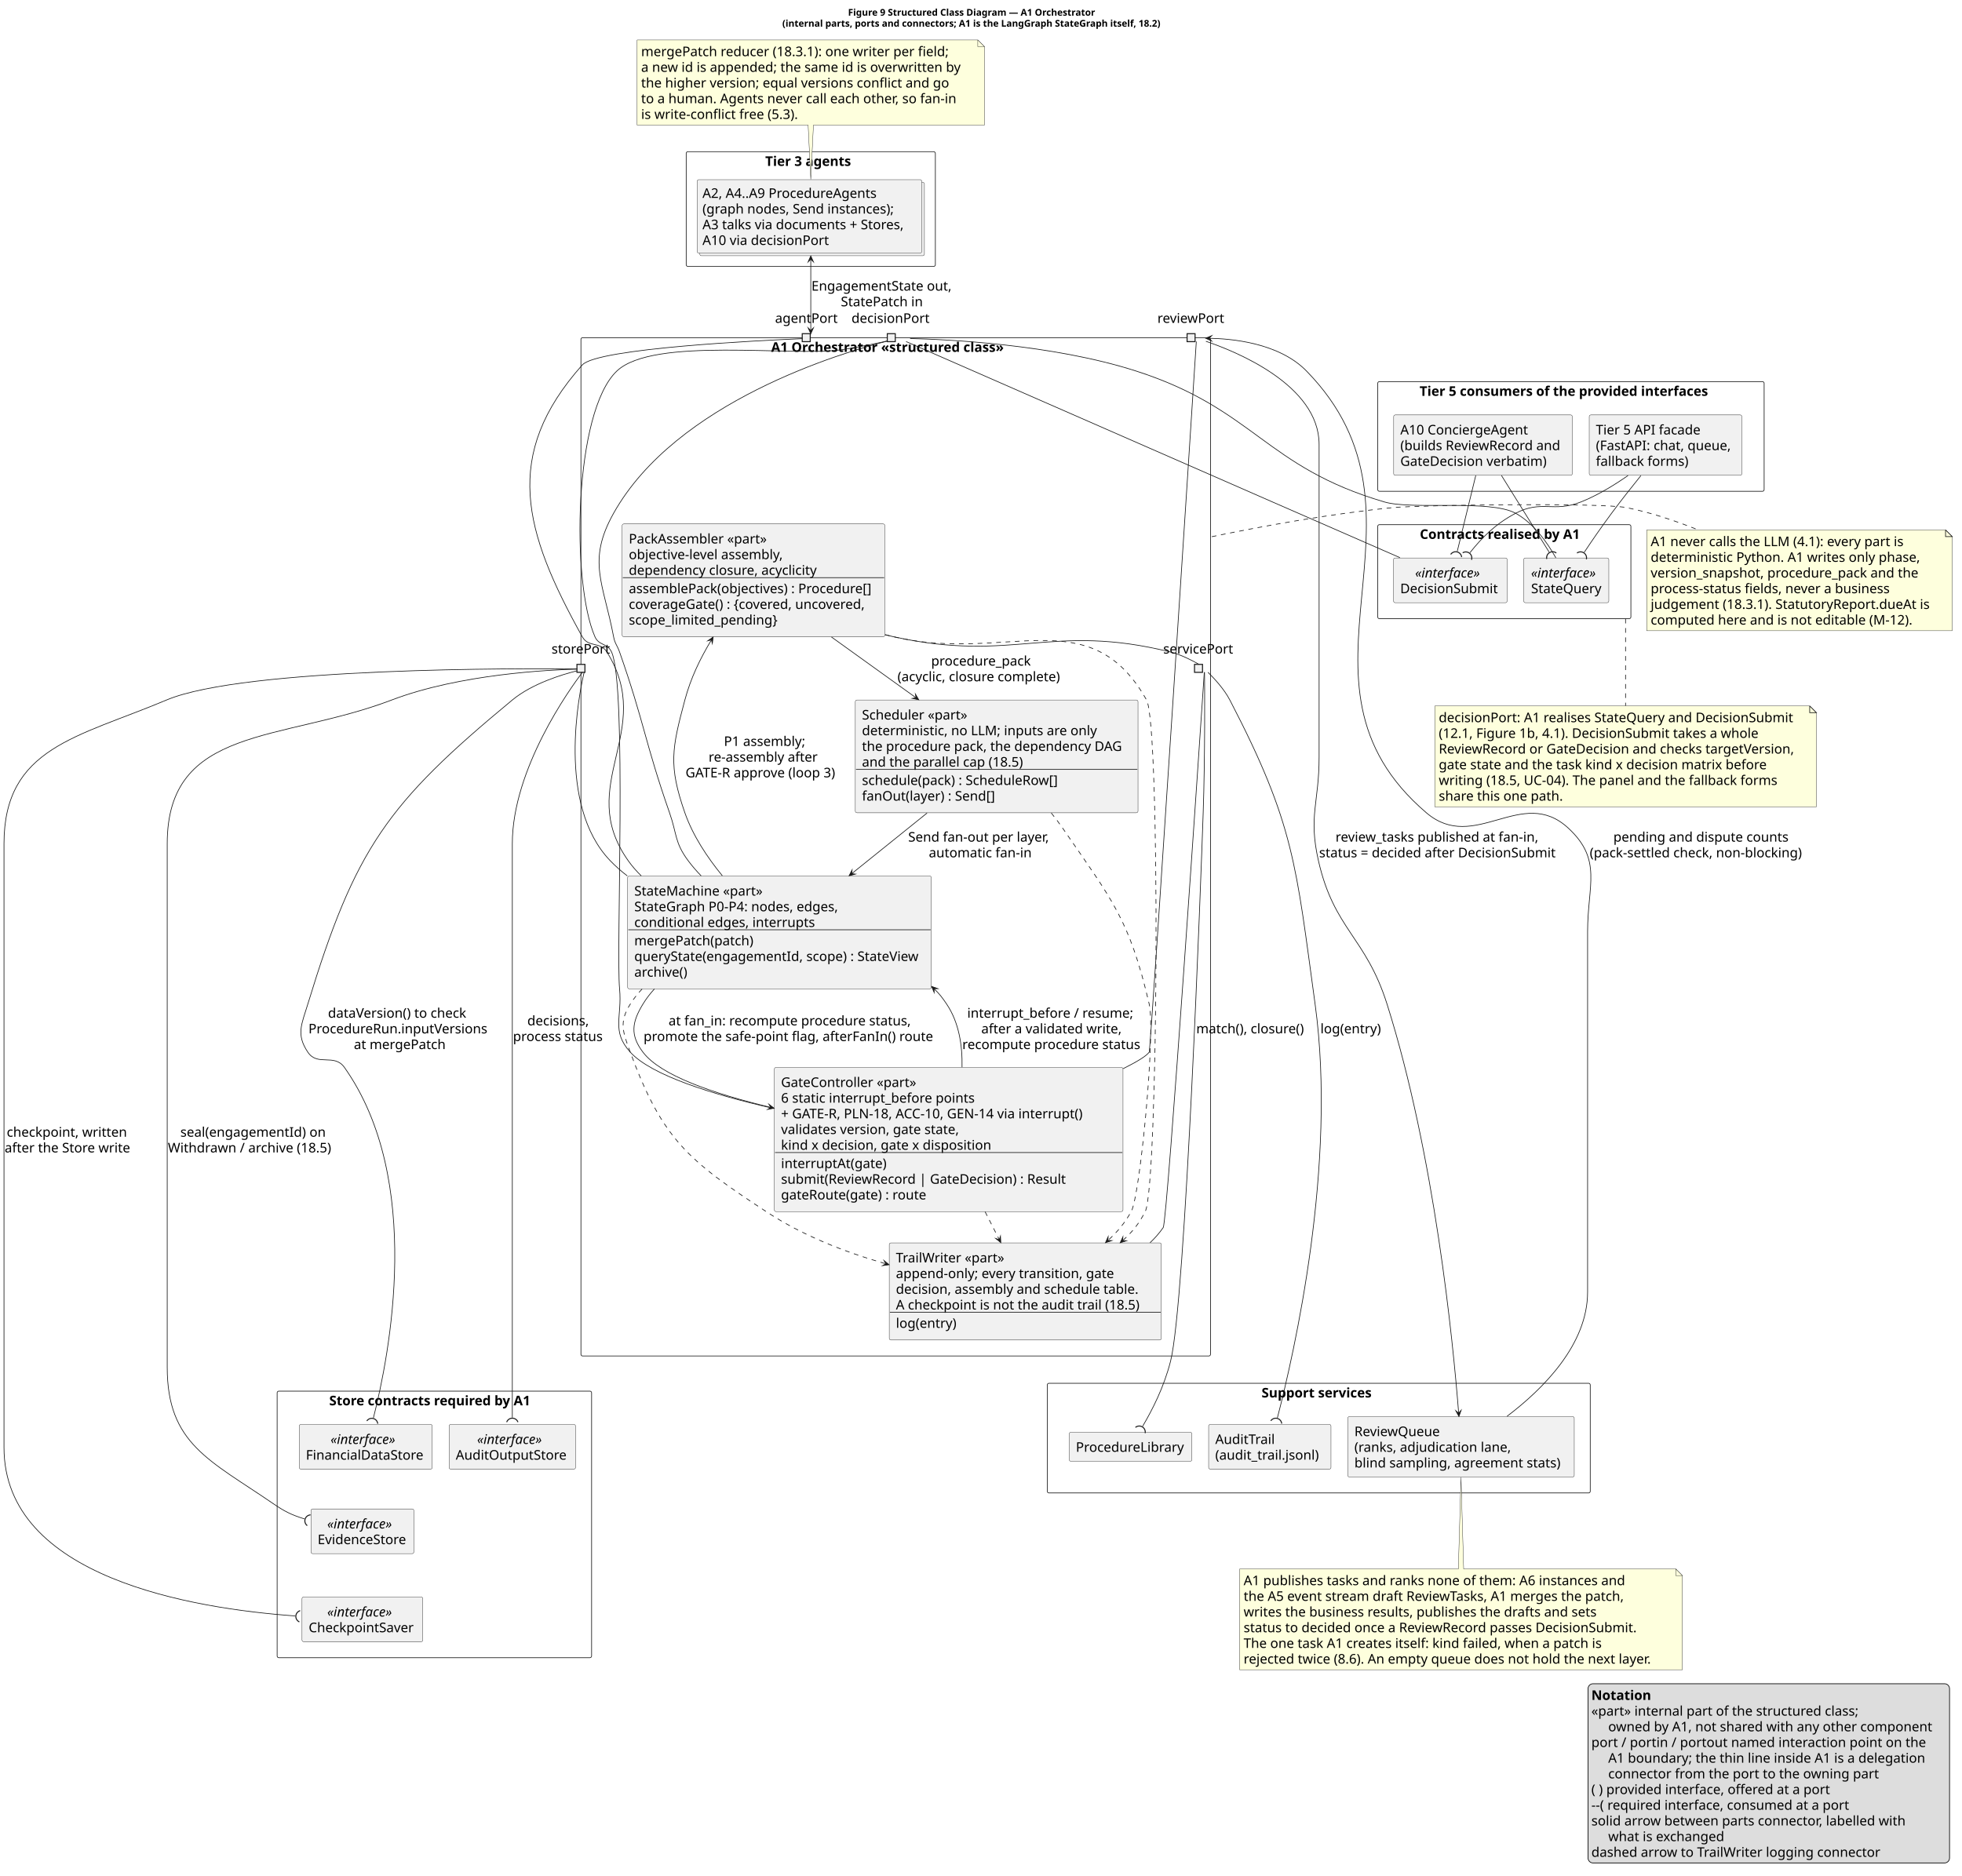
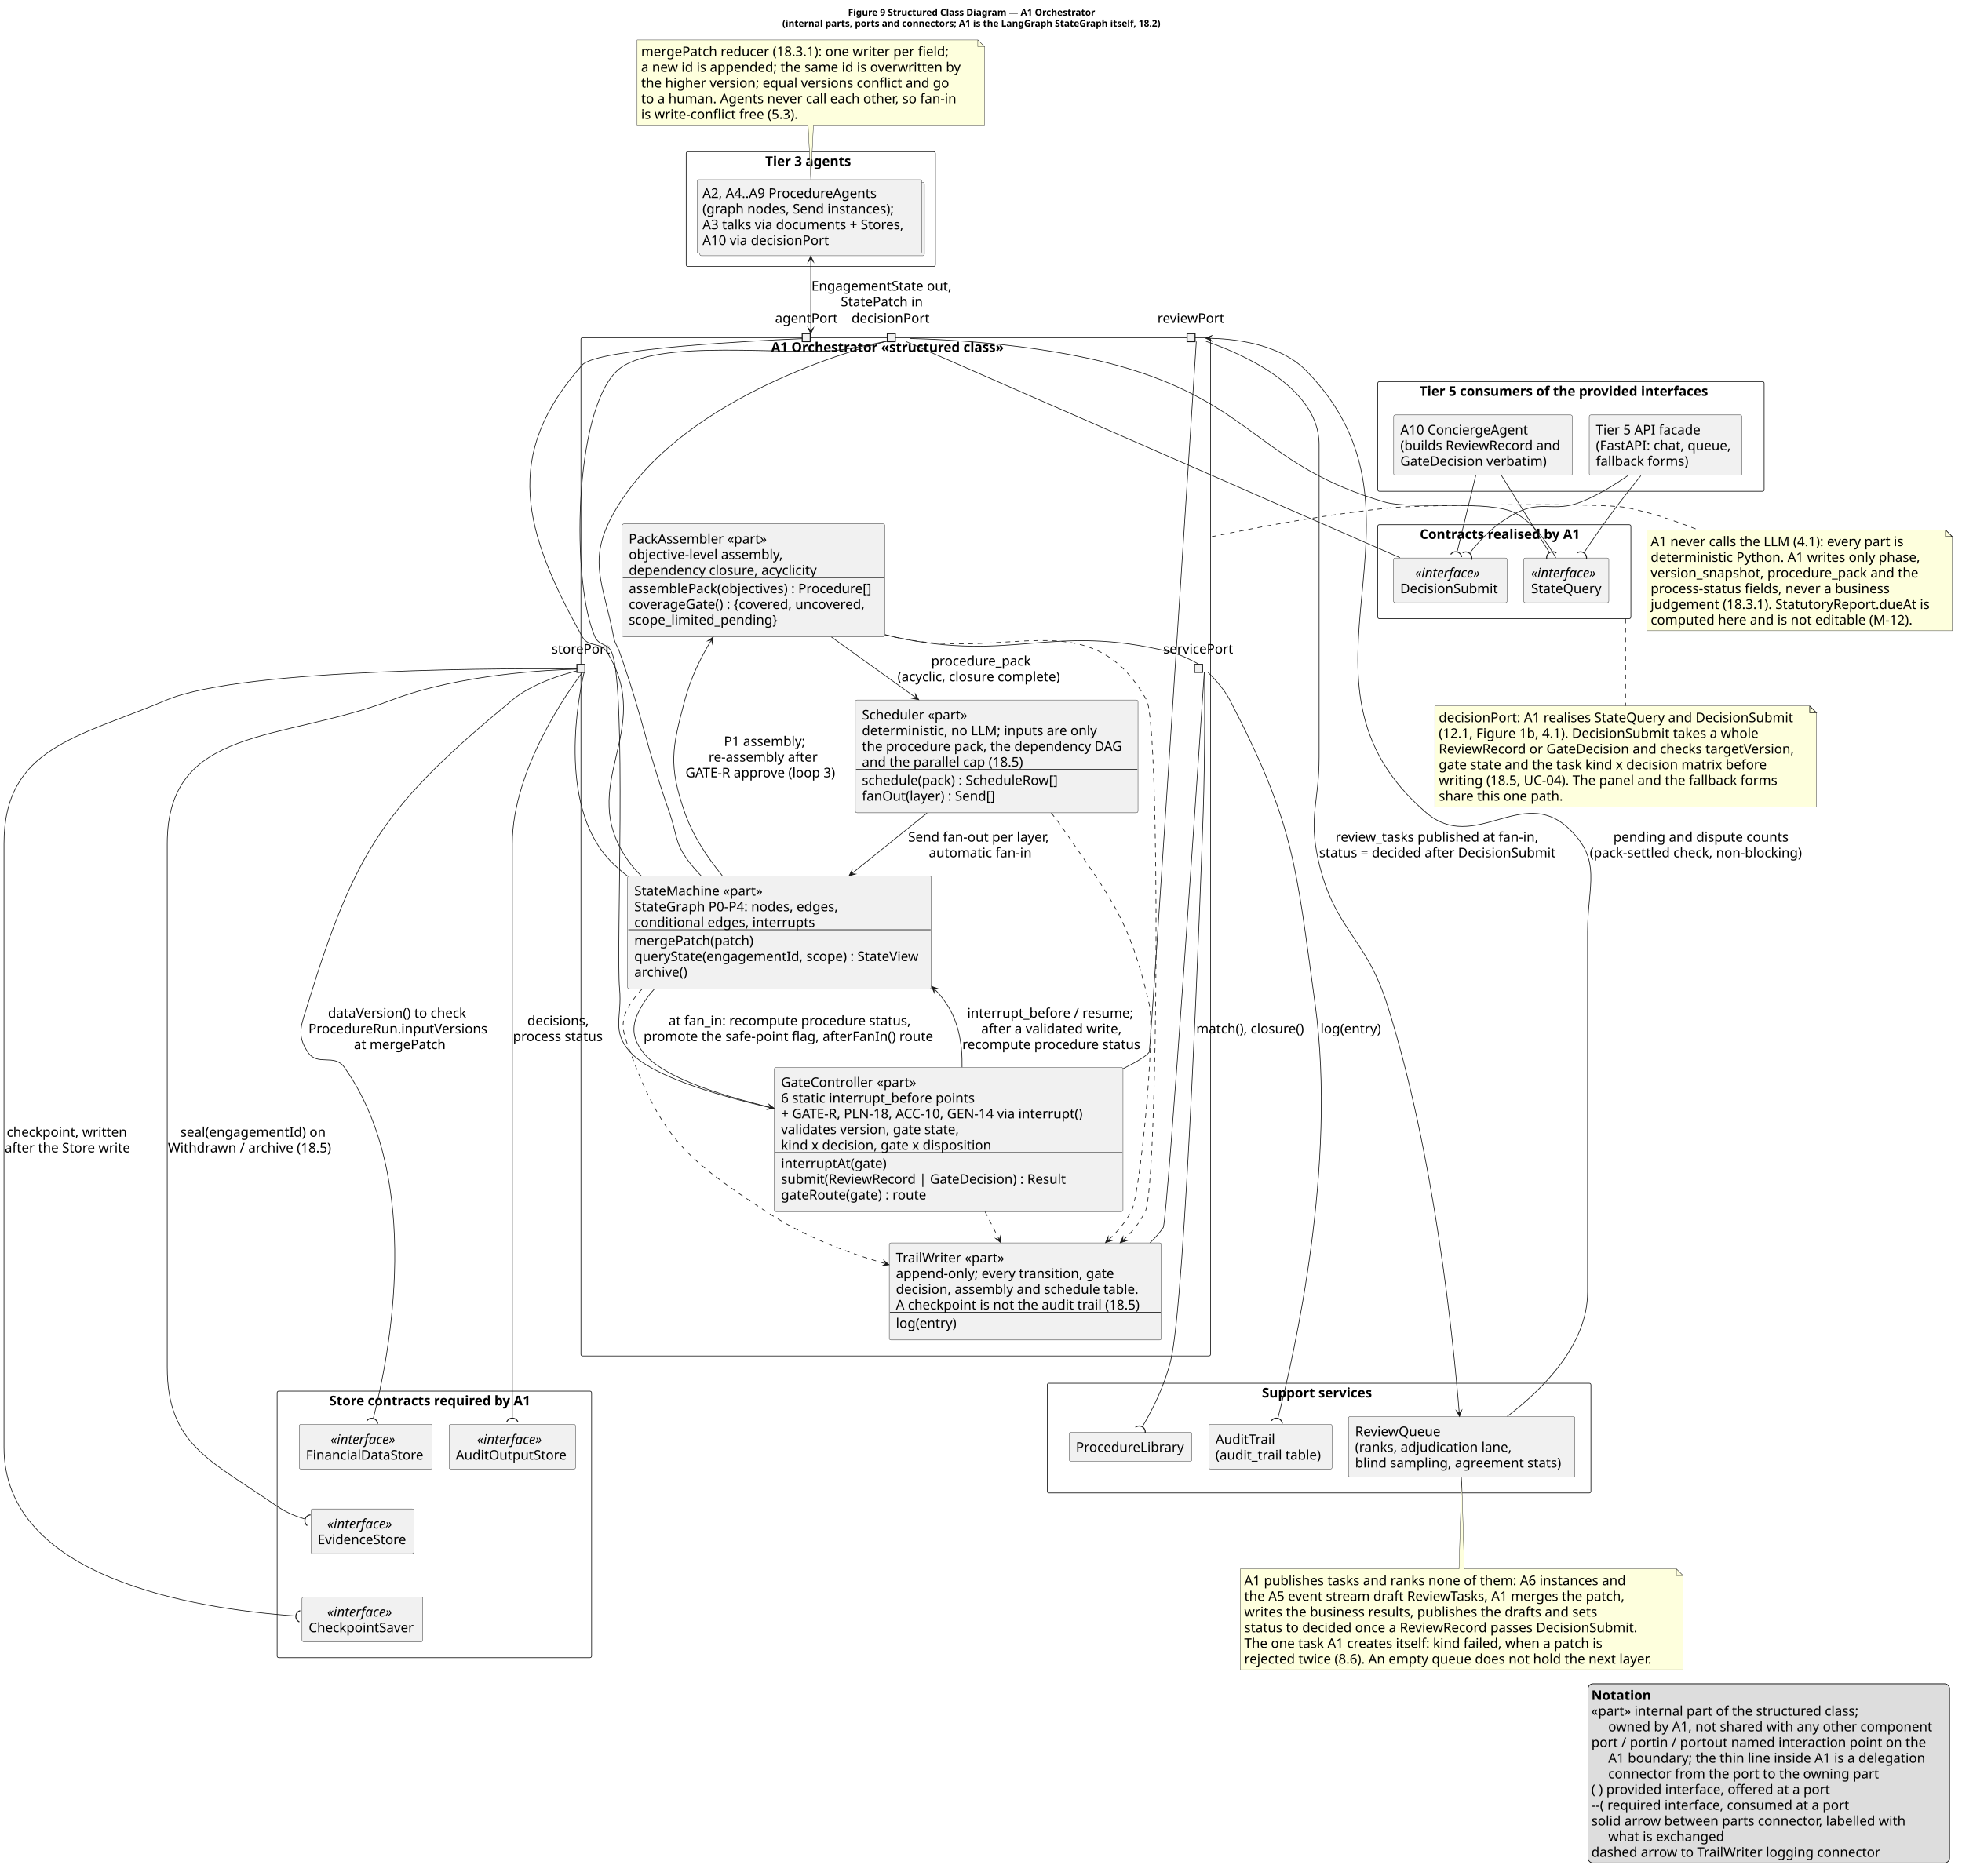
<svg xmlns="http://www.w3.org/2000/svg" version="1.1" data-diagram-type="DESCRIPTION" style="width:2945px;height:2816px;background:#FFFFFF;" width="2945px" height="2816px" viewBox="0 0 2945 2816" zoomAndPan="magnify" preserveAspectRatio="none" contentStyleType="text/css">
  <defs />
  <g font-family="sans-serif" lengthAdjust="spacing">
    <g class="title" data-source-line="1">
      <text x="1272.925" y="23.535" fill="#000" font-size="14" textLength="392.458" font-weight="700">Figure 9  Structured Class Diagram — A1 Orchestrator</text>
      <text x="1174.313" y="40.023" fill="#000" font-size="14" textLength="589.682" font-weight="700">(internal parts, ports and connectors; A1 is the LangGraph StateGraph itself, 18.2)</text>
    </g>
    <g class="cluster" data-qualified-name="T5" id="ent0001" data-source-line="12">
      <rect x="2068" y="572.967" width="580" height="164.66" fill="none" style="stroke:#181818;stroke-width:1;" rx="2.5" ry="2.5" />
      <text x="2130.813" y="594.303" fill="#000" font-size="20" textLength="454.375" font-weight="700">Tier 5 consumers of the provided interfaces</text>
    </g>
    <g class="cluster" data-qualified-name="PROV" id="ent0004" data-source-line="17">
      <rect x="2068" y="787.737" width="380" height="141.11" fill="none" style="stroke:#181818;stroke-width:1;" rx="2.5" ry="2.5" />
      <text x="2131.184" y="809.073" fill="#000" font-size="20" textLength="253.633" font-weight="700">Contracts realised by A1</text>
    </g>
    <g class="cluster" data-qualified-name="T3" id="ent0007" data-source-line="22">
      <rect x="1030" y="227.747" width="374" height="172.22" fill="none" style="stroke:#181818;stroke-width:1;" rx="2.5" ry="2.5" />
      <text x="1148.646" y="249.082" fill="#000" font-size="20" textLength="136.709" font-weight="700">Tier 3 agents</text>
    </g>
    <g class="cluster" data-qualified-name="SV" id="ent0009" data-source-line="26">
-       <rect x="1572" y="2076.827" width="815" height="164.66" fill="none" style="stroke:#181818;stroke-width:1;" rx="2.5" ry="2.5" />
-       <text x="1893.606" y="2098.163" fill="#000" font-size="20" textLength="171.787" font-weight="700">Support services</text>
+       <rect x="1572" y="2076.827" width="816" height="164.66" fill="none" style="stroke:#181818;stroke-width:1;" rx="2.5" ry="2.5" />
+       <text x="1894.106" y="2098.163" fill="#000" font-size="20" textLength="171.787" font-weight="700">Support services</text>
    </g>
    <g class="cluster" data-qualified-name="STO" id="ent0013" data-source-line="32">
      <rect x="416" y="2088.607" width="472" height="400.21" fill="none" style="stroke:#181818;stroke-width:1;" rx="2.5" ry="2.5" />
      <text x="494.178" y="2109.943" fill="#000" font-size="20" textLength="315.645" font-weight="700">Store contracts required by A1</text>
    </g>
    <g class="cluster" data-qualified-name="A1" id="ent0018" data-source-line="40">
      <rect x="872" y="506.967" width="945" height="1528.86" fill="none" style="stroke:#181818;stroke-width:1;" rx="2.5" ry="2.5" />
      <text x="1157.474" y="528.303" fill="#000" font-size="20" textLength="374.053" font-weight="700">A1 Orchestrator   «structured class»</text>
    </g>
    <g class="entity" data-qualified-name="T5.A10" id="ent0002" data-source-line="13">
      <rect x="2091.94" y="622.967" width="268.115" height="90.664" fill="#F1F1F1" style="stroke:#181818;stroke-width:0.5;" rx="2.5" ry="2.5" />
      <text x="2101.94" y="652.303" fill="#000" font-size="20" textLength="200.225">A10 ConciergeAgent</text>
      <text x="2101.94" y="675.857" fill="#000" font-size="20" textLength="248.115">(builds ReviewRecord and</text>
      <text x="2101.94" y="699.412" fill="#000" font-size="20" textLength="225.02">GateDecision verbatim)</text>
    </g>
    <g class="entity" data-qualified-name="T5.API" id="ent0003" data-source-line="14">
      <rect x="2385.46" y="622.967" width="229.082" height="90.664" fill="#F1F1F1" style="stroke:#181818;stroke-width:0.5;" rx="2.5" ry="2.5" />
      <text x="2395.46" y="652.303" fill="#000" font-size="20" textLength="163.418">Tier 5 API facade</text>
      <text x="2395.46" y="675.857" fill="#000" font-size="20" textLength="209.082">(FastAPI: chat, queue,</text>
      <text x="2395.46" y="699.412" fill="#000" font-size="20" textLength="145.049">fallback forms)</text>
    </g>
    <g class="entity" data-qualified-name="PROV.SQ" id="ent0005" data-source-line="18">
      <rect x="2287.13" y="837.737" width="127.742" height="67.109" fill="#F1F1F1" style="stroke:#181818;stroke-width:0.5;" rx="2.5" ry="2.5" />
      <text x="2298.13" y="867.073" fill="#000" font-size="20" textLength="105.742" font-style="italic">«interface»</text>
      <text x="2298.179" y="890.627" fill="#000" font-size="20" textLength="105.645">StateQuery</text>
    </g>
    <g class="entity" data-qualified-name="PROV.DSUB" id="ent0006" data-source-line="19">
      <rect x="2091.74" y="837.737" width="170.527" height="67.109" fill="#F1F1F1" style="stroke:#181818;stroke-width:0.5;" rx="2.5" ry="2.5" />
      <text x="2124.133" y="867.073" fill="#000" font-size="20" textLength="105.742" font-style="italic">«interface»</text>
      <text x="2101.74" y="890.627" fill="#000" font-size="20" textLength="150.527">DecisionSubmit</text>
    </g>
    <g class="entity" data-qualified-name="T3.AG" id="ent0008" data-source-line="23">
      <rect x="1050.41" y="273.747" width="337.172" height="110.219" fill="#F1F1F1" style="stroke:#181818;stroke-width:0.5;" rx="2.5" ry="2.5" />
      <rect x="1046.41" y="269.747" width="337.172" height="110.219" fill="#F1F1F1" style="stroke:#181818;stroke-width:0.5;" rx="2.5" ry="2.5" />
      <text x="1054.41" y="297.083" fill="#000" font-size="20" textLength="275.713">A2, A4..A9 ProcedureAgents</text>
      <text x="1054.41" y="320.637" fill="#000" font-size="20" textLength="297.793">(graph nodes, Send instances);</text>
      <text x="1054.41" y="344.192" fill="#000" font-size="20" textLength="321.172">A3 talks via documents + Stores,</text>
      <text x="1054.41" y="367.747" fill="#000" font-size="20" textLength="198.359">A10 via decisionPort</text>
    </g>
    <g class="entity" data-qualified-name="SV.RQ" id="ent0010" data-source-line="27">
-       <rect x="2023" y="2126.827" width="340" height="90.664" fill="#F1F1F1" style="stroke:#181818;stroke-width:0.5;" rx="2.5" ry="2.5" />
-       <text x="2033" y="2156.163" fill="#000" font-size="20" textLength="129.121">ReviewQueue</text>
-       <text x="2033" y="2179.717" fill="#000" font-size="20" textLength="245.469">(ranks, adjudication lane,</text>
-       <text x="2033" y="2203.272" fill="#000" font-size="20" textLength="320">blind sampling, agreement stats)</text>
+       <rect x="2024" y="2126.827" width="340" height="90.664" fill="#F1F1F1" style="stroke:#181818;stroke-width:0.5;" rx="2.5" ry="2.5" />
+       <text x="2034" y="2156.163" fill="#000" font-size="20" textLength="129.121">ReviewQueue</text>
+       <text x="2034" y="2179.717" fill="#000" font-size="20" textLength="245.469">(ranks, adjudication lane,</text>
+       <text x="2034" y="2203.272" fill="#000" font-size="20" textLength="320">blind sampling, agreement stats)</text>
    </g>
    <g class="entity" data-qualified-name="SV.PL" id="ent0011" data-source-line="28">
      <rect x="1604.93" y="2150.377" width="184.131" height="43.555" fill="#F1F1F1" style="stroke:#181818;stroke-width:0.5;" rx="2.5" ry="2.5" />
      <text x="1614.93" y="2179.713" fill="#000" font-size="20" textLength="164.131">ProcedureLibrary</text>
    </g>
    <g class="entity" data-qualified-name="SV.AT" id="ent0012" data-source-line="29">
-       <rect x="1814.16" y="2138.607" width="183.672" height="67.109" fill="#F1F1F1" style="stroke:#181818;stroke-width:0.5;" rx="2.5" ry="2.5" />
-       <text x="1824.16" y="2167.943" fill="#000" font-size="20" textLength="95.498">AuditTrail</text>
-       <text x="1824.16" y="2191.497" fill="#000" font-size="20" textLength="163.672">(audit_trail.jsonl)</text>
+       <rect x="1814.52" y="2138.607" width="184.951" height="67.109" fill="#F1F1F1" style="stroke:#181818;stroke-width:0.5;" rx="2.5" ry="2.5" />
+       <text x="1824.52" y="2167.943" fill="#000" font-size="20" textLength="95.498">AuditTrail</text>
+       <text x="1824.52" y="2191.497" fill="#000" font-size="20" textLength="164.951">(audit_trail table)</text>
    </g>
    <g class="entity" data-qualified-name="STO.AOS" id="ent0014" data-source-line="33">
      <rect x="674.08" y="2138.607" width="189.834" height="67.109" fill="#F1F1F1" style="stroke:#181818;stroke-width:0.5;" rx="2.5" ry="2.5" />
      <text x="716.126" y="2167.943" fill="#000" font-size="20" textLength="105.742" font-style="italic">«interface»</text>
      <text x="684.08" y="2191.497" fill="#000" font-size="20" textLength="169.834">AuditOutputStore</text>
    </g>
    <g class="entity" data-qualified-name="STO.FDS" id="ent0015" data-source-line="34">
      <rect x="449.18" y="2138.607" width="199.639" height="67.109" fill="#F1F1F1" style="stroke:#181818;stroke-width:0.5;" rx="2.5" ry="2.5" />
      <text x="496.128" y="2167.943" fill="#000" font-size="20" textLength="105.742" font-style="italic">«interface»</text>
      <text x="459.18" y="2191.497" fill="#000" font-size="20" textLength="179.639">FinancialDataStore</text>
    </g>
    <g class="entity" data-qualified-name="STO.ES" id="ent0016" data-source-line="35">
      <rect x="466.82" y="2265.487" width="154.365" height="67.109" fill="#F1F1F1" style="stroke:#181818;stroke-width:0.5;" rx="2.5" ry="2.5" />
      <text x="491.132" y="2294.823" fill="#000" font-size="20" textLength="105.742" font-style="italic">«interface»</text>
      <text x="476.82" y="2318.377" fill="#000" font-size="20" textLength="134.365">EvidenceStore</text>
    </g>
    <g class="entity" data-qualified-name="STO.CKS" id="ent0017" data-source-line="36">
      <rect x="453.32" y="2397.707" width="181.367" height="67.109" fill="#F1F1F1" style="stroke:#181818;stroke-width:0.5;" rx="2.5" ry="2.5" />
      <text x="491.133" y="2427.043" fill="#000" font-size="20" textLength="105.742" font-style="italic">«interface»</text>
      <text x="463.32" y="2450.597" fill="#000" font-size="20" textLength="161.367">CheckpointSaver</text>
    </g>
    <g class="entity" data-qualified-name="A1.decisionPort" id="ent0019" data-source-line="42">
      <text x="1278.113" y="484.748" fill="#000" font-size="20" textLength="119.434">decisionPort</text>
      <rect x="1331.83" y="500.967" width="12" height="12" fill="#F1F1F1" style="stroke:#181818;stroke-width:1.5;" />
    </g>
    <g class="entity" data-qualified-name="A1.agentPort" id="ent0020" data-source-line="43">
      <text x="1163.393" y="484.748" fill="#000" font-size="20" textLength="93.555">agentPort</text>
      <rect x="1204.17" y="500.967" width="12" height="12" fill="#F1F1F1" style="stroke:#181818;stroke-width:1.5;" />
    </g>
    <g class="entity" data-qualified-name="A1.reviewPort" id="ent0021" data-source-line="44">
      <text x="1737.322" y="484.748" fill="#000" font-size="20" textLength="101.016">reviewPort</text>
      <rect x="1781.83" y="500.967" width="12" height="12" fill="#F1F1F1" style="stroke:#181818;stroke-width:1.5;" />
    </g>
    <g class="entity" data-qualified-name="A1.storePort" id="ent0022" data-source-line="45">
      <text x="827.854" y="981.238" fill="#000" font-size="20" textLength="88.291">storePort</text>
      <rect x="866" y="997.457" width="12" height="12" fill="#F1F1F1" style="stroke:#181818;stroke-width:1.5;" />
    </g>
    <g class="entity" data-qualified-name="A1.servicePort" id="ent0023" data-source-line="46">
      <text x="1745.978" y="981.238" fill="#000" font-size="20" textLength="106.045">servicePort</text>
      <rect x="1793" y="997.457" width="12" height="12" fill="#F1F1F1" style="stroke:#181818;stroke-width:1.5;" />
    </g>
    <g class="entity" data-qualified-name="A1.SM" id="ent0024" data-source-line="48">
      <rect x="942.07" y="1315.287" width="455.869" height="169.328" fill="#F1F1F1" style="stroke:#181818;stroke-width:0.5;" rx="2.5" ry="2.5" />
      <text x="952.07" y="1344.623" fill="#000" font-size="20" textLength="207.422">StateMachine   «part»</text>
      <text x="952.07" y="1368.177" fill="#000" font-size="20" textLength="319.707">StateGraph P0-P4: nodes, edges,</text>
      <text x="952.07" y="1391.732" fill="#000" font-size="20" textLength="280.479">conditional edges, interrupts</text>
      <line x1="943.07" y1="1395.951" x2="1396.939" y2="1395.951" style="stroke:#181818;stroke-width:1;" />
      <text x="952.07" y="1419.287" fill="#000" font-size="20" textLength="180.625">mergePatch(patch)</text>
      <text x="952.07" y="1442.841" fill="#000" font-size="20" textLength="435.869">queryState(engagementId, scope) : StateView</text>
      <text x="952.07" y="1466.396" fill="#000" font-size="20" textLength="82.168">archive()</text>
    </g>
    <g class="entity" data-qualified-name="A1.GC" id="ent0025" data-source-line="49">
      <rect x="1162.35" y="1602.617" width="523.291" height="216.438" fill="#F1F1F1" style="stroke:#181818;stroke-width:0.5;" rx="2.5" ry="2.5" />
      <text x="1172.35" y="1631.953" fill="#000" font-size="20" textLength="220.732">GateController   «part»</text>
      <text x="1172.35" y="1655.507" fill="#000" font-size="20" textLength="302.959">6 static interrupt_before points</text>
      <text x="1172.35" y="1679.062" fill="#000" font-size="20" textLength="503.291">+ GATE-R, PLN-18, ACC-10, GEN-14 via interrupt()</text>
      <text x="1172.35" y="1702.617" fill="#000" font-size="20" textLength="276.885">validates version, gate state,</text>
      <text x="1172.35" y="1726.171" fill="#000" font-size="20" textLength="334.912">kind x decision, gate x disposition</text>
      <line x1="1163.35" y1="1730.39" x2="1684.641" y2="1730.39" style="stroke:#181818;stroke-width:1;" />
      <text x="1172.35" y="1753.726" fill="#000" font-size="20" textLength="162.09">interruptAt(gate)</text>
      <text x="1172.35" y="1777.281" fill="#000" font-size="20" textLength="439.414">submit(ReviewRecord | GateDecision) : Result</text>
      <text x="1172.35" y="1800.835" fill="#000" font-size="20" textLength="223.74">gateRoute(gate) : route</text>
    </g>
    <g class="entity" data-qualified-name="A1.PA" id="ent0026" data-source-line="50">
      <rect x="933.84" y="786.627" width="394.326" height="169.328" fill="#F1F1F1" style="stroke:#181818;stroke-width:0.5;" rx="2.5" ry="2.5" />
      <text x="943.84" y="815.963" fill="#000" font-size="20" textLength="224.971">PackAssembler   «part»</text>
      <text x="943.84" y="839.517" fill="#000" font-size="20" textLength="245.596">objective-level assembly,</text>
      <text x="943.84" y="863.072" fill="#000" font-size="20" textLength="293.438">dependency closure, acyclicity</text>
      <line x1="934.84" y1="867.291" x2="1327.166" y2="867.291" style="stroke:#181818;stroke-width:1;" />
      <text x="943.84" y="890.627" fill="#000" font-size="20" textLength="374.326">assemblePack(objectives) : Procedure[]</text>
      <text x="943.84" y="914.181" fill="#000" font-size="20" textLength="365.166">coverageGate() : {covered, uncovered,</text>
      <text x="943.84" y="937.736" fill="#000" font-size="20" textLength="229.58">scope_limited_pending}</text>
    </g>
    <g class="entity" data-qualified-name="A1.SCH" id="ent0027" data-source-line="51">
      <rect x="1283.84" y="1050.957" width="424.316" height="169.328" fill="#F1F1F1" style="stroke:#181818;stroke-width:0.5;" rx="2.5" ry="2.5" />
      <text x="1293.84" y="1080.293" fill="#000" font-size="20" textLength="173.916">Scheduler   «part»</text>
      <text x="1293.84" y="1103.847" fill="#000" font-size="20" textLength="366.602">deterministic, no LLM; inputs are only</text>
      <text x="1293.84" y="1127.402" fill="#000" font-size="20" textLength="404.316">the procedure pack, the dependency DAG</text>
      <text x="1293.84" y="1150.957" fill="#000" font-size="20" textLength="254.893">and the parallel cap (18.5)</text>
      <line x1="1284.84" y1="1155.175" x2="1707.156" y2="1155.175" style="stroke:#181818;stroke-width:1;" />
      <text x="1293.84" y="1178.511" fill="#000" font-size="20" textLength="303.32">schedule(pack) : ScheduleRow[]</text>
      <text x="1293.84" y="1202.066" fill="#000" font-size="20" textLength="204.756">fanOut(layer) : Send[]</text>
    </g>
    <g class="entity" data-qualified-name="A1.TW" id="ent0028" data-source-line="52">
      <rect x="1334.79" y="1866.047" width="408.418" height="145.773" fill="#F1F1F1" style="stroke:#181818;stroke-width:0.5;" rx="2.5" ry="2.5" />
      <text x="1344.79" y="1895.383" fill="#000" font-size="20" textLength="180.557">TrailWriter   «part»</text>
      <text x="1344.79" y="1918.937" fill="#000" font-size="20" textLength="342.969">append-only; every transition, gate</text>
      <text x="1344.79" y="1942.492" fill="#000" font-size="20" textLength="378.467">decision, assembly and schedule table.</text>
      <text x="1344.79" y="1966.047" fill="#000" font-size="20" textLength="388.418">A checkpoint is not the audit trail (18.5)</text>
      <line x1="1335.79" y1="1970.265" x2="1742.208" y2="1970.265" style="stroke:#181818;stroke-width:1;" />
      <text x="1344.79" y="1993.601" fill="#000" font-size="20" textLength="93.213">log(entry)</text>
    </g>
    <g class="entity" data-qualified-name="GMN60" id="ent0061" data-source-line="98">
      <path d="M2471.7,795.627 L2471.7,946.955 L2930.307,946.955 L2930.307,805.627 L2920.307,795.627 L2471.7,795.627" style="stroke:#181818;stroke-width:0.5;" fill="#FEFFDD" />
      <path d="M2920.307,795.627 L2920.307,805.627 L2930.307,805.627 L2920.307,795.627" style="stroke:#181818;stroke-width:1;" fill="#FEFFDD" />
      <text x="2477.7" y="819.963" fill="#000" font-size="20" textLength="400.439">A1 never calls the LLM (4.1): every part is</text>
      <text x="2477.7" y="843.517" fill="#000" font-size="20" textLength="420.225">deterministic Python. A1 writes only phase,</text>
      <text x="2477.7" y="867.072" fill="#000" font-size="20" textLength="415.693">version_snapshot, procedure_pack and the</text>
      <text x="2477.7" y="890.627" fill="#000" font-size="20" textLength="378.896">process-status fields, never a business</text>
      <text x="2477.7" y="914.181" fill="#000" font-size="20" textLength="437.607">judgement (18.3.1). StatutoryReport.dueAt is</text>
      <text x="2477.7" y="937.736" fill="#000" font-size="20" textLength="413.438">computed here and is not editable (M-12).</text>
    </g>
    <g class="entity" data-qualified-name="GMN63" id="ent0064" data-source-line="107">
      <path d="M956.32,59.977 L956.32,187.75 A0,0 0 0 0 956.32,187.75 L1213,187.75 L1217,269.317 L1221,187.75 L1477.681,187.75 A0,0 0 0 0 1477.681,187.75 L1477.681,69.977 L1467.681,59.977 L956.32,59.977 A0,0 0 0 0 956.32,59.977" style="stroke:#181818;stroke-width:0.5;" fill="#FEFFDD" />
      <path d="M1467.681,59.977 L1467.681,69.977 L1477.681,69.977 L1467.681,59.977" style="stroke:#181818;stroke-width:0.5;" fill="#FEFFDD" />
      <text x="962.32" y="84.313" fill="#000" font-size="20" textLength="481.201">mergePatch reducer (18.3.1): one writer per field;</text>
      <text x="962.32" y="107.867" fill="#000" font-size="20" textLength="499.385">a new id is appended; the same id is overwritten by</text>
      <text x="962.32" y="131.422" fill="#000" font-size="20" textLength="480.313">the higher version; equal versions conflict and go</text>
      <text x="962.32" y="154.977" fill="#000" font-size="20" textLength="500.361">to a human. Agents never call each other, so fan-in</text>
      <text x="962.32" y="178.531" fill="#000" font-size="20" textLength="254.893">is write-conflict free (5.3).</text>
    </g>
    <g class="entity" data-qualified-name="GMN66" id="ent0067" data-source-line="115">
-       <path d="M1860.7,2355.597 L1860.7,2506.925 A0,0 0 0 0 1860.7,2506.925 L2525.294,2506.925 A0,0 0 0 0 2525.294,2506.925 L2525.294,2365.597 L2515.294,2355.597 L2197,2355.597 L2193,2217.937 L2189,2355.597 L1860.7,2355.597 A0,0 0 0 0 1860.7,2355.597" style="stroke:#181818;stroke-width:0.5;" fill="#FEFFDD" />
-       <path d="M2515.294,2355.597 L2515.294,2365.597 L2525.294,2365.597 L2515.294,2355.597" style="stroke:#181818;stroke-width:0.5;" fill="#FEFFDD" />
-       <text x="1866.7" y="2379.933" fill="#000" font-size="20" textLength="600.322">A1 publishes tasks and ranks none of them: A6 instances and</text>
-       <text x="1866.7" y="2403.487" fill="#000" font-size="20" textLength="598.291">the A5 event stream draft ReviewTasks, A1 merges the patch,</text>
-       <text x="1866.7" y="2427.042" fill="#000" font-size="20" textLength="552.529">writes the business results, publishes the drafts and sets</text>
-       <text x="1866.7" y="2450.597" fill="#000" font-size="20" textLength="611.855">status to decided once a ReviewRecord passes DecisionSubmit.</text>
-       <text x="1866.7" y="2474.151" fill="#000" font-size="20" textLength="566.66">The one task A1 creates itself: kind failed, when a patch is</text>
-       <text x="1866.7" y="2497.706" fill="#000" font-size="20" textLength="643.594">rejected twice (8.6). An empty queue does not hold the next layer.</text>
+       <path d="M1861.7,2355.597 L1861.7,2506.925 A0,0 0 0 0 1861.7,2506.925 L2526.294,2506.925 A0,0 0 0 0 2526.294,2506.925 L2526.294,2365.597 L2516.294,2355.597 L2198,2355.597 L2194,2217.937 L2190,2355.597 L1861.7,2355.597 A0,0 0 0 0 1861.7,2355.597" style="stroke:#181818;stroke-width:0.5;" fill="#FEFFDD" />
+       <path d="M2516.294,2355.597 L2516.294,2365.597 L2526.294,2365.597 L2516.294,2355.597" style="stroke:#181818;stroke-width:0.5;" fill="#FEFFDD" />
+       <text x="1867.7" y="2379.933" fill="#000" font-size="20" textLength="600.322">A1 publishes tasks and ranks none of them: A6 instances and</text>
+       <text x="1867.7" y="2403.487" fill="#000" font-size="20" textLength="598.291">the A5 event stream draft ReviewTasks, A1 merges the patch,</text>
+       <text x="1867.7" y="2427.042" fill="#000" font-size="20" textLength="552.529">writes the business results, publishes the drafts and sets</text>
+       <text x="1867.7" y="2450.597" fill="#000" font-size="20" textLength="611.855">status to decided once a ReviewRecord passes DecisionSubmit.</text>
+       <text x="1867.7" y="2474.151" fill="#000" font-size="20" textLength="566.66">The one task A1 creates itself: kind failed, when a patch is</text>
+       <text x="1867.7" y="2497.706" fill="#000" font-size="20" textLength="643.594">rejected twice (8.6). An empty queue does not hold the next layer.</text>
    </g>
    <g class="entity" data-qualified-name="GMN69" id="ent0070" data-source-line="124">
      <path d="M2153.6,1059.957 L2153.6,1211.285 L2726.397,1211.285 L2726.397,1069.957 L2716.397,1059.957 L2153.6,1059.957" style="stroke:#181818;stroke-width:0.5;" fill="#FEFFDD" />
      <path d="M2716.397,1059.957 L2716.397,1069.957 L2726.397,1069.957 L2716.397,1059.957" style="stroke:#181818;stroke-width:1;" fill="#FEFFDD" />
      <text x="2159.6" y="1084.293" fill="#000" font-size="20" textLength="549.531">decisionPort: A1 realises StateQuery and DecisionSubmit</text>
      <text x="2159.6" y="1107.847" fill="#000" font-size="20" textLength="508.281">(12.1, Figure 1b, 4.1). DecisionSubmit takes a whole</text>
      <text x="2159.6" y="1131.402" fill="#000" font-size="20" textLength="551.797">ReviewRecord or GateDecision and checks targetVersion,</text>
      <text x="2159.6" y="1154.957" fill="#000" font-size="20" textLength="515.215">gate state and the task kind x decision matrix before</text>
      <text x="2159.6" y="1178.511" fill="#000" font-size="20" textLength="541.104">writing (18.5, UC-04). The panel and the fallback forms</text>
      <text x="2159.6" y="1202.066" fill="#000" font-size="20" textLength="193.525">share this one path.</text>
    </g>
    <g class="link" data-entity-1="ent0024" data-entity-2="ent0026" id="lnk29" data-source-line="55" data-link-type="dependency">
      <path d="M1084.25,1314.847 C1061.49,1287.097 1039.95,1254.517 1028,1220.287 C1003.2,1149.227 1008.55,1123.657 1028,1050.957 C1036.79,1018.097 1050.662,989.31 1067.882,960.7" style="stroke:#181818;stroke-width:1;" fill="none" id="SM-to-PA" />
      <polygon points="1070.46,956.417,1062.392,962.065,1067.882,960.7,1069.246,966.19,1070.46,956.417" fill="#181818" style="stroke:#181818;stroke-width:1;stroke-linejoin:miter;stroke-miterlimit:10;" />
      <text x="1086.646" y="1119.953" fill="#000" font-size="20" textLength="126.426">P1 assembly;</text>
      <text x="1063.609" y="1143.507" fill="#000" font-size="20" textLength="172.5">re-assembly after</text>
      <text x="1029" y="1167.062" fill="#000" font-size="20" textLength="241.719">GATE-R approve (loop 3)</text>
    </g>
    <g class="link" data-entity-1="ent0026" data-entity-2="ent0027" id="lnk30" data-source-line="56" data-link-type="dependency">
      <path d="M1247.99,956.377 C1289.91,986.497 1333.07,1017.529 1374.98,1047.649" style="stroke:#181818;stroke-width:1;" fill="none" id="PA-to-SCH" />
      <polygon points="1379.04,1050.567,1374.066,1042.066,1374.98,1047.649,1369.397,1048.562,1379.04,1050.567" fill="#181818" style="stroke:#181818;stroke-width:1;stroke-linejoin:miter;stroke-miterlimit:10;" />
      <text x="1397.703" y="999.293" fill="#000" font-size="20" textLength="154.336">procedure_pack</text>
      <text x="1347.19" y="1022.847" fill="#000" font-size="20" textLength="255.361">(acyclic, closure complete)</text>
    </g>
    <g class="link" data-entity-1="ent0027" data-entity-2="ent0024" id="lnk31" data-source-line="57" data-link-type="dependency">
      <path d="M1391.51,1220.707 C1354.07,1250.827 1315.785,1281.632 1278.355,1311.752" style="stroke:#181818;stroke-width:1;" fill="none" id="SCH-to-SM" />
      <polygon points="1274.46,1314.887,1283.979,1312.361,1278.355,1311.752,1278.964,1306.128,1274.46,1314.887" fill="#181818" style="stroke:#181818;stroke-width:1;stroke-linejoin:miter;stroke-miterlimit:10;" />
      <text x="1363.2" y="1263.623" fill="#000" font-size="20" textLength="225.303">Send fan-out per layer,</text>
      <text x="1394.177" y="1287.177" fill="#000" font-size="20" textLength="163.35">automatic fan-in</text>
    </g>
    <g class="link" data-entity-1="ent0024" data-entity-2="ent0025" id="lnk32" data-source-line="58" data-link-type="dependency">
      <path d="M982.38,1484.697 C975.86,1491.757 970,1499.387 965,1507.617 C948.4,1534.967 945.71,1554.087 965,1579.617 C991.34,1614.477 1069.069,1641.548 1157.069,1662.708" style="stroke:#181818;stroke-width:1;" fill="none" id="SM-to-GC" />
      <polygon points="1161.93,1663.877,1154.115,1657.883,1157.069,1662.708,1152.244,1665.662,1161.93,1663.877" fill="#181818" style="stroke:#181818;stroke-width:1;stroke-linejoin:miter;stroke-miterlimit:10;" />
      <text x="1003.495" y="1539.453" fill="#000" font-size="20" textLength="377.227">at fan_in: recompute procedure status,</text>
      <text x="966" y="1563.007" fill="#000" font-size="20" textLength="452.217">promote the safe-point flag, afterFanIn() route</text>
    </g>
    <g class="link" data-entity-1="ent0025" data-entity-2="ent0024" id="lnk33" data-source-line="59" data-link-type="dependency">
      <path d="M1444.04,1602.287 C1444.71,1569.547 1439.41,1535.007 1421,1507.617 C1414.46,1497.887 1410.458,1492.497 1402.028,1484.457" style="stroke:#181818;stroke-width:1;" fill="none" id="GC-to-SM" />
      <polygon points="1398.41,1481.007,1402.162,1490.113,1402.028,1484.457,1407.684,1484.323,1398.41,1481.007" fill="#181818" style="stroke:#181818;stroke-width:1;stroke-linejoin:miter;stroke-miterlimit:10;" />
      <text x="1451.812" y="1527.953" fill="#000" font-size="20" textLength="259.58">interrupt_before / resume;</text>
      <text x="1472.921" y="1551.507" fill="#000" font-size="20" textLength="217.363">after a validated write,</text>
      <text x="1444.41" y="1575.062" fill="#000" font-size="20" textLength="274.385">recompute procedure status</text>
    </g>
    <g class="link" data-entity-1="ent0024" data-entity-2="ent0028" id="lnk34" data-source-line="62" data-link-type="dependency">
      <path d="M963.8,1484.837 C957.17,1491.837 951.17,1499.417 946,1507.617 C928.92,1534.667 934.94,1549.587 946,1579.617 C994.31,1710.807 1033.13,1742.337 1150,1819.047 C1205.2,1855.287 1267.164,1879.527 1329.684,1897.467" style="stroke:#181818;stroke-width:1;stroke-dasharray:7,7;" fill="none" id="SM-to-TW" />
      <polygon points="1334.49,1898.847,1326.942,1892.519,1329.684,1897.467,1324.736,1900.209,1334.49,1898.847" fill="#181818" style="stroke:#181818;stroke-width:1;stroke-linejoin:miter;stroke-miterlimit:10;" />
    </g>
    <g class="link" data-entity-1="ent0025" data-entity-2="ent0028" id="lnk35" data-source-line="63" data-link-type="dependency">
      <path d="M1478.64,1819.257 C1486.63,1834.977 1492.445,1846.389 1499.965,1861.189" style="stroke:#181818;stroke-width:1;stroke-dasharray:7,7;" fill="none" id="GC-to-TW" />
      <polygon points="1502.23,1865.647,1501.719,1855.811,1499.965,1861.189,1494.587,1859.435,1502.23,1865.647" fill="#181818" style="stroke:#181818;stroke-width:1;stroke-linejoin:miter;stroke-miterlimit:10;" />
    </g>
    <g class="link" data-entity-1="ent0026" data-entity-2="ent0028" id="lnk36" data-source-line="64" data-link-type="dependency">
      <path d="M1328.62,952.857 C1332.76,953.947 1336.89,954.987 1341,955.957 C1510.41,996.047 1635.58,899.267 1721,1050.957 C1741.94,1088.137 1738.6,1781.147 1719,1819.047 C1709.8,1836.847 1700.317,1849.074 1685.167,1862.544" style="stroke:#181818;stroke-width:1;stroke-dasharray:7,7;" fill="none" id="PA-to-TW" />
      <polygon points="1681.43,1865.867,1690.814,1862.876,1685.167,1862.544,1685.498,1856.897,1681.43,1865.867" fill="#181818" style="stroke:#181818;stroke-width:1;stroke-linejoin:miter;stroke-miterlimit:10;" />
    </g>
    <g class="link" data-entity-1="ent0027" data-entity-2="ent0028" id="lnk37" data-source-line="65" data-link-type="dependency">
      <path d="M1578.01,1220.647 C1584.02,1228.087 1589.77,1235.687 1595,1243.287 C1669.2,1351.147 1695.34,1380.097 1725,1507.617 C1734.83,1549.877 1711.11,1796.187 1698,1819.047 C1688.06,1836.397 1678.157,1848.61 1663.067,1862.35" style="stroke:#181818;stroke-width:1;stroke-dasharray:7,7;" fill="none" id="SCH-to-TW" />
      <polygon points="1659.37,1865.717,1668.718,1862.615,1663.067,1862.35,1663.332,1856.7,1659.37,1865.717" fill="#181818" style="stroke:#181818;stroke-width:1;stroke-linejoin:miter;stroke-miterlimit:10;" />
    </g>
    <g class="link" data-entity-1="ent0019" data-entity-2="ent0025" id="lnk38" data-source-line="68" data-link-type="association">
      <path d="M1331.83,511.937 C1314.73,515.767 1287.67,521.487 1264,524.967 C1189.35,535.937 980.9,505.207 926,556.967 C861.27,617.997 857.25,874.487 893,955.957 C899.07,969.787 911.77,965.207 918,978.957 C941.19,1030.147 924.65,1428.667 930,1484.617 C934.07,1527.237 917.26,1547.877 946,1579.617 C977.32,1614.197 1067.95,1642.867 1162,1664.407" style="stroke:#181818;stroke-width:1;" fill="none" id="decisionPort-GC" />
    </g>
    <g class="link" data-entity-1="ent0019" data-entity-2="ent0024" id="lnk39" data-source-line="69" data-link-type="association">
      <path d="M1332.01,512.037 C1264.56,529.237 1014.88,602.877 921,770.627 C880.78,842.507 905.73,875.017 921,955.957 C923.04,966.747 926.37,968.597 930,978.957 C967.15,1084.947 967.96,1114.257 1005,1220.287 C1016.32,1252.697 1012.49,1264.747 1033,1292.287 C1038.85,1300.147 1045.42,1307.727 1052.44,1314.977" style="stroke:#181818;stroke-width:1;" fill="none" id="decisionPort-SM" />
    </g>
    <g class="link" data-entity-1="ent0020" data-entity-2="ent0024" id="lnk40" data-source-line="70" data-link-type="association">
      <path d="M1204.51,508.457 C1145.49,510.917 896.47,522.717 874,547.967 C753.43,683.407 785.9,797.467 874,955.957 C883.41,972.877 900.74,962.537 911,978.957 C985.14,1097.687 862.05,1178.087 943,1292.287 C948.79,1300.457 955.38,1308.017 962.56,1315.017" style="stroke:#181818;stroke-width:1;" fill="none" id="agentPort-SM" />
    </g>
    <g class="link" data-entity-1="ent0021" data-entity-2="ent0025" id="lnk41" data-source-line="71" data-link-type="association">
      <path d="M1795.69,512.727 C1790.72,589.827 1727.07,1576.687 1725,1579.617 C1720.82,1585.547 1706.35,1594.287 1685.87,1604.467" style="stroke:#181818;stroke-width:1;" fill="none" id="reviewPort-GC" />
    </g>
    <g class="link" data-entity-1="ent0022" data-entity-2="ent0024" id="lnk42" data-source-line="72" data-link-type="association">
      <path d="M876.8,1009.347 C869.59,1040.097 834.93,1208.007 916,1292.287 C923.87,1300.477 932.47,1308.057 941.6,1315.087" style="stroke:#181818;stroke-width:1;" fill="none" id="storePort-SM" />
    </g>
    <g class="link" data-entity-1="ent0023" data-entity-2="ent0026" id="lnk43" data-source-line="73" data-link-type="association">
      <path d="M1800.05,997.637 C1790.3,992.007 1773.08,982.957 1757,978.957 C1577.29,934.307 1521.82,995.857 1341,955.957 C1336.88,955.047 1332.74,954.067 1328.58,953.027" style="stroke:#181818;stroke-width:1;" fill="none" id="servicePort-PA" />
    </g>
    <g class="link" data-entity-1="ent0023" data-entity-2="ent0028" id="lnk44" data-source-line="74" data-link-type="association">
      <path d="M1807.67,1009.327 C1803.13,1077.287 1752.37,1833.897 1746,1843.047 C1740.25,1851.327 1733.59,1858.897 1726.25,1865.817" style="stroke:#181818;stroke-width:1;" fill="none" id="servicePort-TW" />
    </g>
    <g class="link" data-entity-1="ent0008" data-entity-2="ent0020" id="lnk45" data-source-line="78" data-link-type="dependency">
      <path d="M1217,389.207 C1217,433.237 1217,479.647 1217,496.197" style="stroke:#181818;stroke-width:1;" fill="none" id="AG-agentPort" />
      <polygon points="1217,384.207,1213,393.207,1217,389.207,1221,393.207,1217,384.207" fill="#181818" style="stroke:#181818;stroke-width:1;stroke-linejoin:miter;stroke-miterlimit:10;" />
      <polygon points="1217,501.197,1221,492.197,1217,496.197,1213,492.197,1217,501.197" fill="#181818" style="stroke:#181818;stroke-width:1;stroke-linejoin:miter;stroke-miterlimit:10;" />
      <text x="1218" y="436.303" fill="#000" font-size="20" textLength="212.842">EngagementState out,</text>
      <text x="1262.082" y="459.857" fill="#000" font-size="20" textLength="124.678">StatePatch in</text>
    </g>
    <g class="link" data-entity-1="ent0021" data-entity-2="ent0010" id="lnk46" data-source-line="79" data-link-type="dependency">
-       <path d="M1810.13,512.427 C1853.22,526.997 1980,577.507 1980,667.297 C1980,667.297 1980,667.297 1980,1136.617 C1980,1205.807 1963.69,1224.817 1979,1292.287 C2002.47,1395.747 2050.05,1406.457 2082,1507.617 C2153.42,1733.707 2180.978,2013.482 2189.488,2121.702" style="stroke:#181818;stroke-width:1;" fill="none" id="reviewPort-to-RQ" />
-       <polygon points="2189.88,2126.687,2193.162,2117.401,2189.488,2121.702,2185.187,2118.028,2189.88,2126.687" fill="#181818" style="stroke:#181818;stroke-width:1;stroke-linejoin:miter;stroke-miterlimit:10;" />
+       <path d="M1810.13,512.427 C1853.22,526.997 1980,577.507 1980,667.297 C1980,667.297 1980,667.297 1980,1136.617 C1980,1205.807 1963.69,1224.817 1979,1292.287 C2002.47,1395.747 2049.97,1406.477 2082,1507.617 C2153.6,1733.707 2181.668,2013.483 2190.388,2121.703" style="stroke:#181818;stroke-width:1;" fill="none" id="reviewPort-to-RQ" />
+       <polygon points="2190.79,2126.687,2194.054,2117.394,2190.388,2121.703,2186.08,2118.037,2190.79,2126.687" fill="#181818" style="stroke:#181818;stroke-width:1;stroke-linejoin:miter;stroke-miterlimit:10;" />
      <text x="2004.653" y="1263.623" fill="#000" font-size="20" textLength="322.52">review_tasks published at fan-in,</text>
      <text x="1980" y="1287.177" fill="#000" font-size="20" textLength="371.826">status = decided after DecisionSubmit</text>
    </g>
    <g class="link" data-entity-1="ent0010" data-entity-2="ent0021" id="lnk47" data-source-line="80" data-link-type="dependency">
-       <path d="M2262.13,2126.377 C2316.46,2085.177 2383,2018.657 2383,1939.937 C2383,1398.947 2383,1398.947 2383,1398.947 C2383,1328.577 2405.63,1291.107 2354,1243.287 C2284.14,1178.587 2213.41,1282.107 2141,1220.287 C1908.68,1021.937 2174.43,775.507 1961,556.967 C1919.03,513.997 1846.249,508.371 1814.759,507.901" style="stroke:#181818;stroke-width:1;" fill="none" id="RQ-to-reviewPort" />
+       <path d="M2262.5,2126.497 C2316.59,2085.267 2383,2018.617 2383,1939.937 C2383,1398.947 2383,1398.947 2383,1398.947 C2383,1328.577 2405.63,1291.107 2354,1243.287 C2284.14,1178.587 2213.41,1282.107 2141,1220.287 C1908.68,1021.937 2174.43,775.507 1961,556.967 C1919.03,513.997 1846.249,508.371 1814.759,507.901" style="stroke:#181818;stroke-width:1;" fill="none" id="RQ-to-reviewPort" />
      <polygon points="1809.76,507.827,1818.699,511.96,1814.759,507.901,1818.819,503.961,1809.76,507.827" fill="#181818" style="stroke:#181818;stroke-width:1;stroke-linejoin:miter;stroke-miterlimit:10;" />
      <text x="2421.713" y="1263.623" fill="#000" font-size="20" textLength="271.641">pending and dispute counts</text>
      <text x="2386.23" y="1287.177" fill="#000" font-size="20" textLength="342.607">(pack-settled check, non-blocking)</text>
    </g>
    <g class="link" data-entity-1="ent0022" data-entity-2="ent0014" id="lnk48" data-source-line="82">
      <path d="M874.37,1009.147 C855.46,1034.107 769,1154.337 769,1266.787 C769,1266.787 769,1266.787 769,1939.937 C769,2010.587 769,2083.377 769,2128.227" style="stroke:#181818;stroke-width:1;" fill="none" id="storePort-to-AOS" />
      <path d="M777.457,2135.148 A9,9 0 0 0 760.543 2135.148" fill="none" style="stroke:#181818;stroke-width:1.5;" />
      <text x="791.509" y="1539.453" fill="#000" font-size="20" textLength="96.953">decisions,</text>
      <text x="770" y="1563.007" fill="#000" font-size="20" textLength="139.971">process status</text>
    </g>
    <g class="link" data-entity-1="ent0022" data-entity-2="ent0015" id="lnk49" data-source-line="83">
      <path d="M866.01,1007.167 C844.57,1012.497 799.12,1026.047 769,1050.957 C580.55,1206.827 533.32,1273.687 462,1507.617 C452.67,1538.227 444.27,1552.977 462,1579.617 C476.68,1601.667 501.7,1580.977 517,1602.617 C636.58,1771.727 584.336,2035.115 560.516,2128.745" style="stroke:#181818;stroke-width:1;" fill="none" id="storePort-to-FDS" />
      <path d="M567.005,2137.539 A9,9 0 0 0 550.613 2133.368" fill="none" style="stroke:#181818;stroke-width:1.5;" />
      <text x="492.292" y="1527.953" fill="#000" font-size="20" textLength="216.396">dataVersion() to check</text>
      <text x="463" y="1551.507" fill="#000" font-size="20" textLength="274.98">ProcedureRun.inputVersions</text>
      <text x="531.14" y="1575.062" fill="#000" font-size="20" textLength="138.701">at mergePatch</text>
    </g>
    <g class="link" data-entity-1="ent0022" data-entity-2="ent0016" id="lnk50" data-source-line="84">
      <path d="M866.23,1004.637 C825.99,1005.617 690.67,1011.807 588,1050.957 C421.81,1114.327 251,1088.927 251,1266.787 C251,1266.787 251,1266.787 251,2052.827 C251,2168.007 315.07,2192.247 410,2257.487 C426.83,2269.057 437.478,2274.468 457.038,2280.458" style="stroke:#181818;stroke-width:1;" fill="none" id="storePort-to-ES" />
      <path d="M466.133,2274.399 A9,9 0 0 0 461.18 2290.572" fill="none" style="stroke:#181818;stroke-width:1.5;" />
      <text x="270.696" y="1706.673" fill="#000" font-size="20" textLength="220.938">seal(engagementId) on</text>
      <text x="252" y="1730.227" fill="#000" font-size="20" textLength="258.33">Withdrawn / archive (18.5)</text>
    </g>
    <g class="link" data-entity-1="ent0022" data-entity-2="ent0017" id="lnk51" data-source-line="85">
      <path d="M866.06,1004.317 C789.49,1003.537 367.11,1001.577 250,1050.957 C116.59,1107.217 6,1122.007 6,1266.787 C6,1266.787 6,1266.787 6,2173.157 C6,2368.937 289.656,2415.044 443.066,2426.154" style="stroke:#181818;stroke-width:1;" fill="none" id="storePort-to-CKS" />
      <path d="M450.581,2418.219 A9,9 0 0 0 449.359 2435.089" fill="none" style="stroke:#181818;stroke-width:1.5;" />
      <text x="10.13" y="1706.673" fill="#000" font-size="20" textLength="186.826">checkpoint, written</text>
      <text x="7" y="1730.227" fill="#000" font-size="20" textLength="193.086">after the Store write</text>
    </g>
    <g class="link" data-entity-1="ent0023" data-entity-2="ent0011" id="lnk52" data-source-line="86">
      <path d="M1808.04,1009.167 C1808.24,1032.237 1808.91,1135.647 1806,1220.287 C1802.85,1311.897 1779.67,1955.007 1757,2043.827 C1746.91,2083.367 1729.514,2116.884 1715.114,2141.404" style="stroke:#181818;stroke-width:1;" fill="none" id="servicePort-to-PL" />
      <path d="M1718.901,2151.655 A9,9 0 0 0 1704.316 2143.089" fill="none" style="stroke:#181818;stroke-width:1.5;" />
      <text x="1795.6" y="1551.453" fill="#000" font-size="20" textLength="168.77">match(), closure()</text>
    </g>
    <g class="link" data-entity-1="ent0023" data-entity-2="ent0012" id="lnk53" data-source-line="87">
-       <path d="M1813.23,1009.387 C1821.39,1017.357 1837.15,1033.937 1846,1050.957 C1943.19,1237.997 1945.29,1298.797 1974,1507.617 C2007.17,1748.817 1942.495,2031.716 1917.425,2128.586" style="stroke:#181818;stroke-width:1;" fill="none" id="servicePort-to-AT" />
-       <path d="M1923.879,2137.405 A9,9 0 0 0 1907.504 2133.168" fill="none" style="stroke:#181818;stroke-width:1.5;" />
-       <text x="1981.98" y="1551.453" fill="#000" font-size="20" textLength="93.213">log(entry)</text>
+       <path d="M1813.23,1009.387 C1821.39,1017.357 1837.15,1033.937 1846,1050.957 C1943.19,1237.997 1945.29,1298.797 1974,1507.617 C2007.16,1748.777 1943.143,2031.7 1918.313,2128.58" style="stroke:#181818;stroke-width:1;" fill="none" id="servicePort-to-AT" />
+       <path d="M1924.787,2137.384 A9,9 0 0 0 1908.402 2133.185" fill="none" style="stroke:#181818;stroke-width:1.5;" />
+       <text x="1982" y="1551.453" fill="#000" font-size="20" textLength="93.213">log(entry)</text>
    </g>
    <g class="link" data-entity-1="ent0019" data-entity-2="ent0005" id="lnk54" data-source-line="89" data-link-type="association">
      <path d="M1366.14,508.237 C1418.34,509.487 1579.38,516.587 1705,556.967 C1883.42,614.317 1898.18,700.817 2078,753.627 C2120.16,766.007 2236.5,749.457 2275,770.627 C2302.08,785.517 2322.5,814.557 2335.32,837.457" style="stroke:#181818;stroke-width:1;" fill="none" id="decisionPort-SQ" />
    </g>
    <g class="link" data-entity-1="ent0019" data-entity-2="ent0006" id="lnk55" data-source-line="90" data-link-type="association">
      <path d="M1360.07,512.817 C1417.61,538.037 1688.39,656.687 1910,753.627 C1974.54,781.857 2047.86,813.897 2101.32,837.247" style="stroke:#181818;stroke-width:1;" fill="none" id="decisionPort-DSUB" />
    </g>
    <g class="link" data-entity-1="ent0002" data-entity-2="ent0005" id="lnk56" data-source-line="91">
      <path d="M2253.74,713.907 C2276.97,751.257 2304.319,795.235 2325.239,828.875" style="stroke:#181818;stroke-width:1;" fill="none" id="A10-to-SQ" />
      <path d="M2336.076,830.286 A9,9 0 0 0 2321.713 839.219" fill="none" style="stroke:#181818;stroke-width:1.5;" />
    </g>
    <g class="link" data-entity-1="ent0002" data-entity-2="ent0006" id="lnk57" data-source-line="92">
      <path d="M2215.13,713.907 C2206.02,751.257 2195.598,794.011 2187.398,827.651" style="stroke:#181818;stroke-width:1;" fill="none" id="A10-to-DSUB" />
      <path d="M2193.976,836.379 A9,9 0 0 0 2177.542 832.373" fill="none" style="stroke:#181818;stroke-width:1.5;" />
    </g>
    <g class="link" data-entity-1="ent0003" data-entity-2="ent0005" id="lnk58" data-source-line="93">
      <path d="M2462.97,714.127 C2448.9,731.537 2432.92,751.797 2419,770.627 C2402.81,792.527 2391.072,809.563 2377.982,829.223" style="stroke:#181818;stroke-width:1;" fill="none" id="API-to-SQ" />
      <path d="M2381.186,839.671 A9,9 0 0 0 2367.106 830.297" fill="none" style="stroke:#181818;stroke-width:1.5;" />
    </g>
    <g class="link" data-entity-1="ent0003" data-entity-2="ent0006" id="lnk59" data-source-line="94">
      <path d="M2443.7,713.947 C2422.59,728.677 2397.71,743.787 2373,753.627 C2331.93,769.987 2314.15,750.107 2275,770.627 C2244.7,786.517 2224.249,807.298 2206.419,829.808" style="stroke:#181818;stroke-width:1;" fill="none" id="API-to-DSUB" />
      <path d="M2208.751,840.485 A9,9 0 0 0 2195.492 829.982" fill="none" style="stroke:#181818;stroke-width:1.5;" />
    </g>
    <g class="link" data-entity-1="ent0018" data-entity-2="ent0061" id="lnk62" data-source-line="98" data-link-type="association">
      <path d="M1818.929,805.79 C1821.711,805.213 1824.504,804.637 1827.307,804.062 C1832.912,802.912 1838.556,801.767 1844.235,800.63 C1855.592,798.355 1867.087,796.107 1878.683,793.903 C1901.876,789.495 1925.474,785.258 1949.187,781.314 C1996.611,773.427 2044.493,766.709 2090.5,762.127 C2129.31,758.267 2403.27,754.417 2441.5,762.127 C2477.07,769.307 2513.84,781.507 2548.12,795.207" style="stroke:#181818;stroke-width:1;stroke-dasharray:7,7;" fill="none" id="A1-GMN60" />
    </g>
    <g class="link" data-entity-1="ent0004" data-entity-2="ent0070" id="lnk71" data-source-line="124" data-link-type="association">
      <path d="M2440,928.981 C2440,929.256 2440,929.532 2440,929.808 C2440,930.362 2440,930.917 2440,931.476 C2440,933.709 2440,935.982 2440,938.292 C2440,975.244 2440,1021.447 2440,1059.747" style="stroke:#181818;stroke-width:1;stroke-dasharray:7,7;" fill="none" id="PROV-GMN69" />
    </g>
    <g class="legend" data-source-line="133">
      <rect x="2383.68" y="2527.925" width="542.627" height="269.102" fill="#DDD" style="stroke:#000;stroke-width:1;" rx="7.5" ry="7.5" />
      <text x="2388.68" y="2552.261" fill="#000" font-size="20" textLength="88.525" font-weight="700">Notation</text>
      <text x="2388.68" y="2575.815" fill="#000" font-size="20" textLength="422.871">«part»  internal part of the structured class;</text>
      <text x="2413.993" y="2599.37" fill="#000" font-size="20" textLength="504.033">owned by A1, not shared with any other component</text>
      <text x="2388.68" y="2622.925" fill="#000" font-size="20" textLength="532.627">port / portin / portout  named interaction point on the</text>
      <text x="2413.993" y="2646.479" fill="#000" font-size="20" textLength="499.424">A1 boundary; the thin line inside A1 is a delegation</text>
      <text x="2413.993" y="2670.034" fill="#000" font-size="20" textLength="419.922">connector from the port to the owning part</text>
      <text x="2388.68" y="2693.589" fill="#000" font-size="20" textLength="380.41">( )  provided interface, offered at a port</text>
      <text x="2388.68" y="2717.143" fill="#000" font-size="20" textLength="417.139">--(  required interface, consumed at a port</text>
      <text x="2388.68" y="2740.698" fill="#000" font-size="20" textLength="496.797">solid arrow between parts  connector, labelled with</text>
      <text x="2413.993" y="2764.253" fill="#000" font-size="20" textLength="180.703">what is exchanged</text>
      <text x="2388.68" y="2787.808" fill="#000" font-size="20" textLength="454.492">dashed arrow to TrailWriter  logging connector</text>
    </g>
  </g>
</svg>
